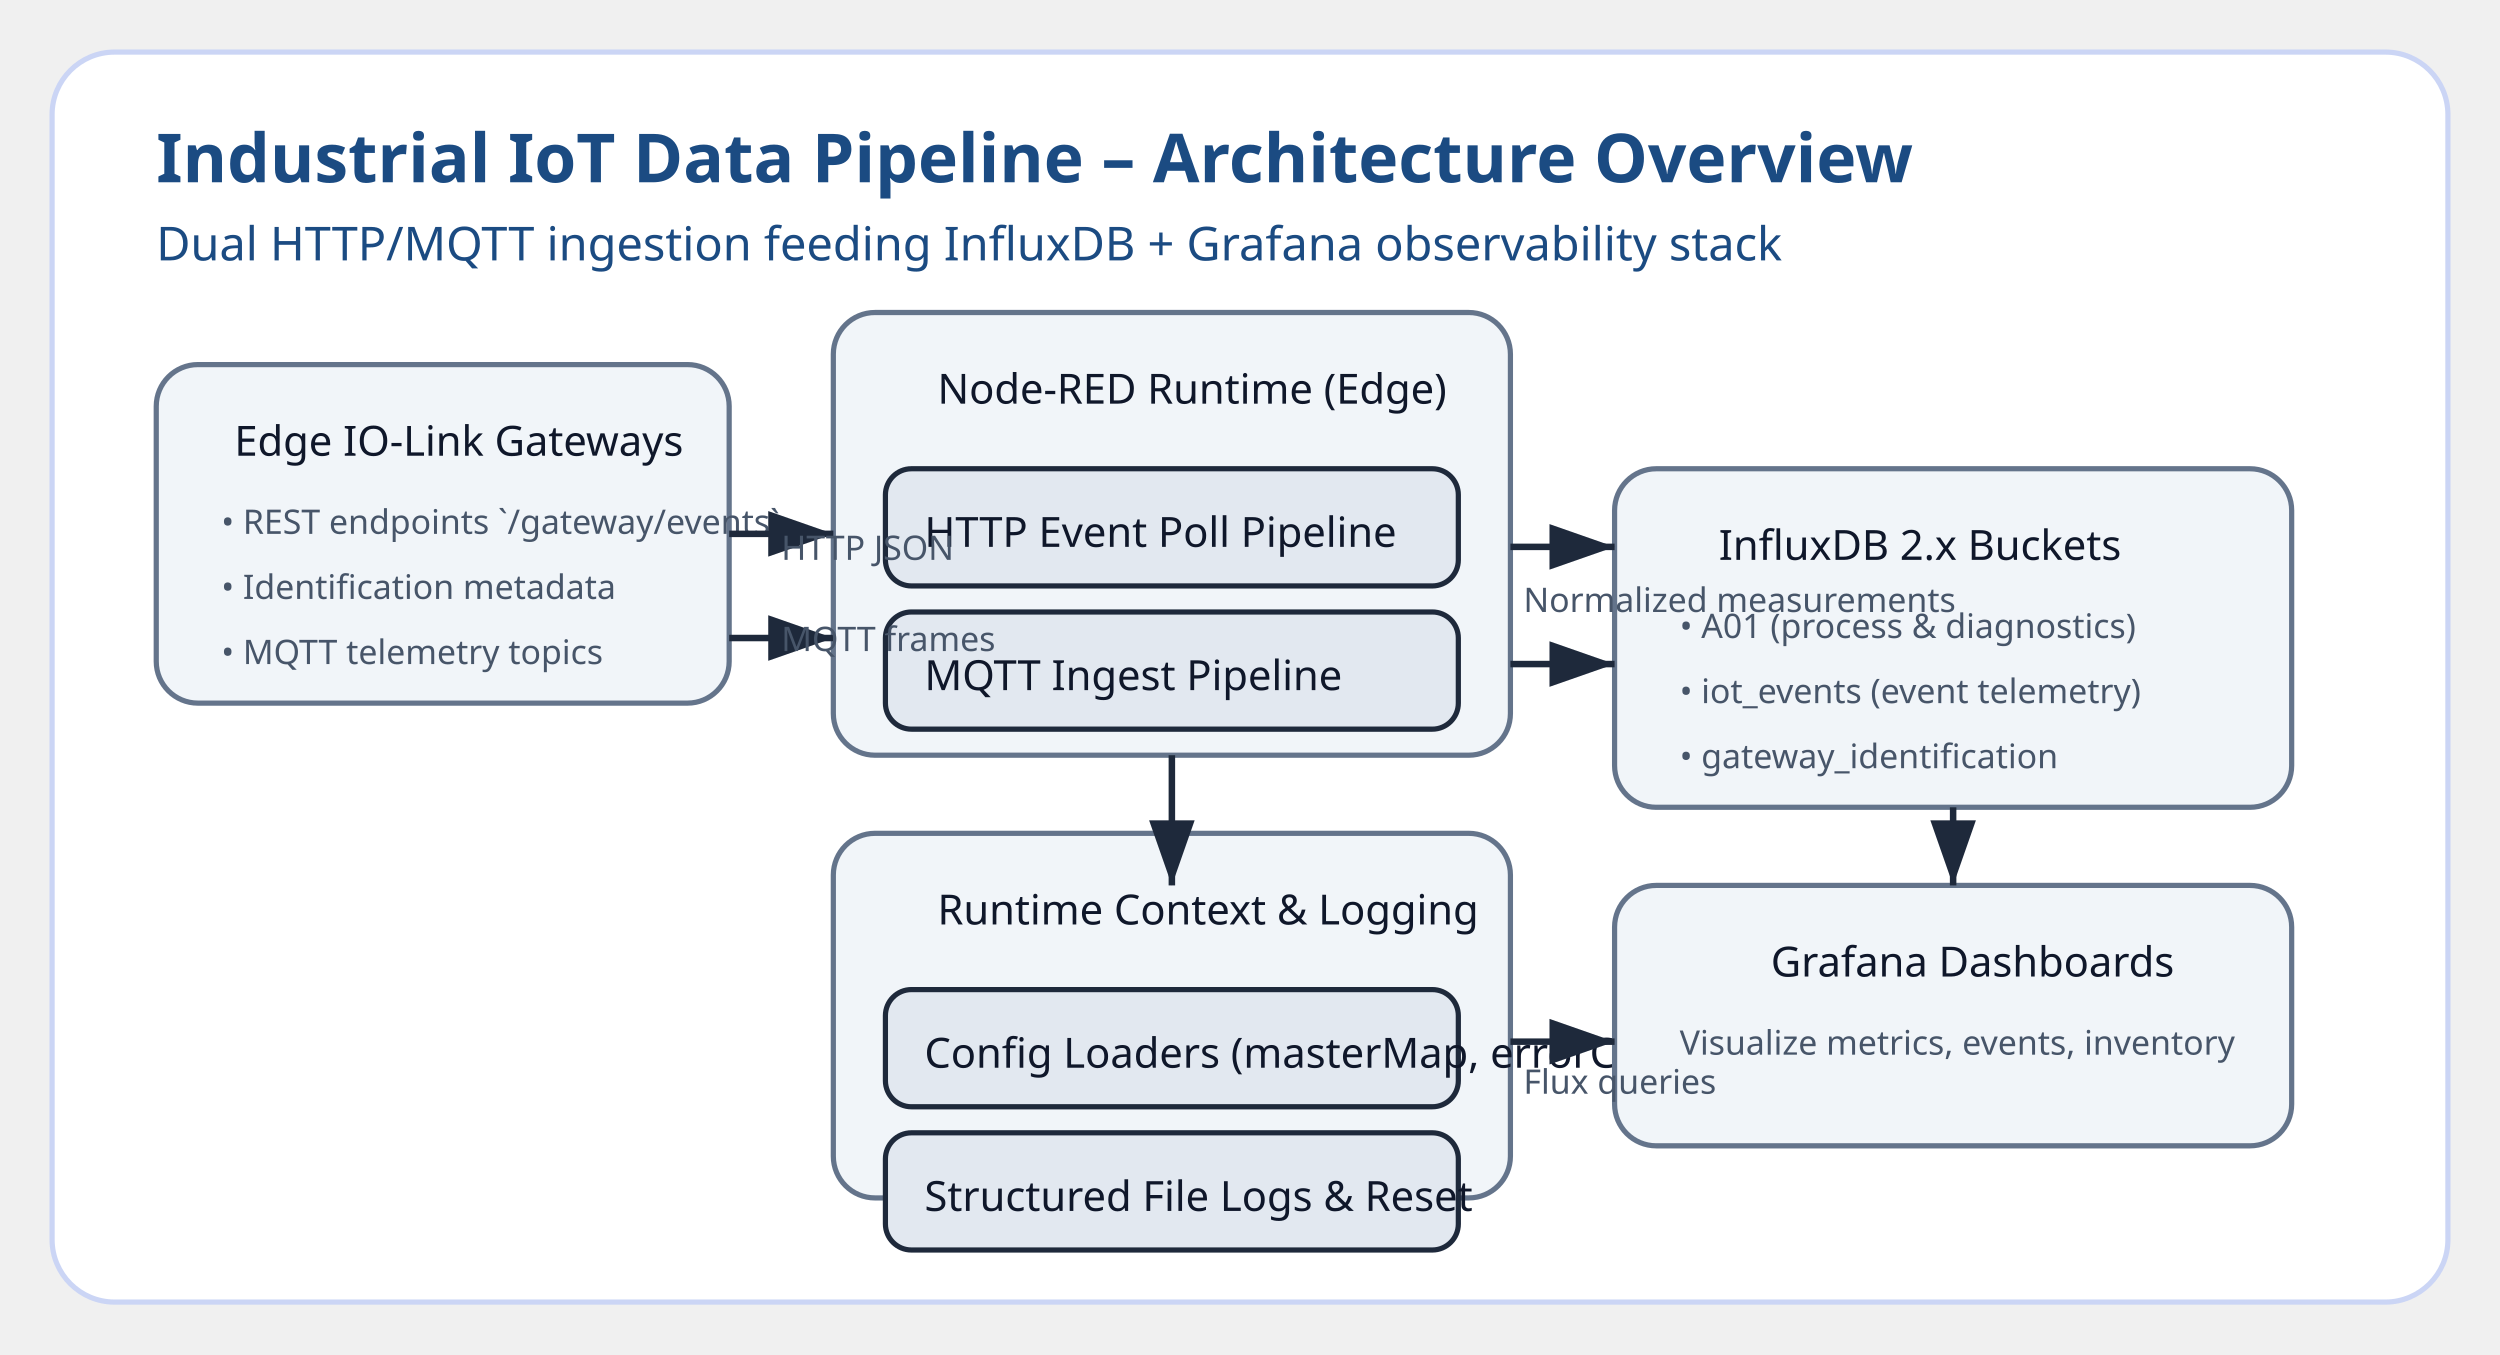
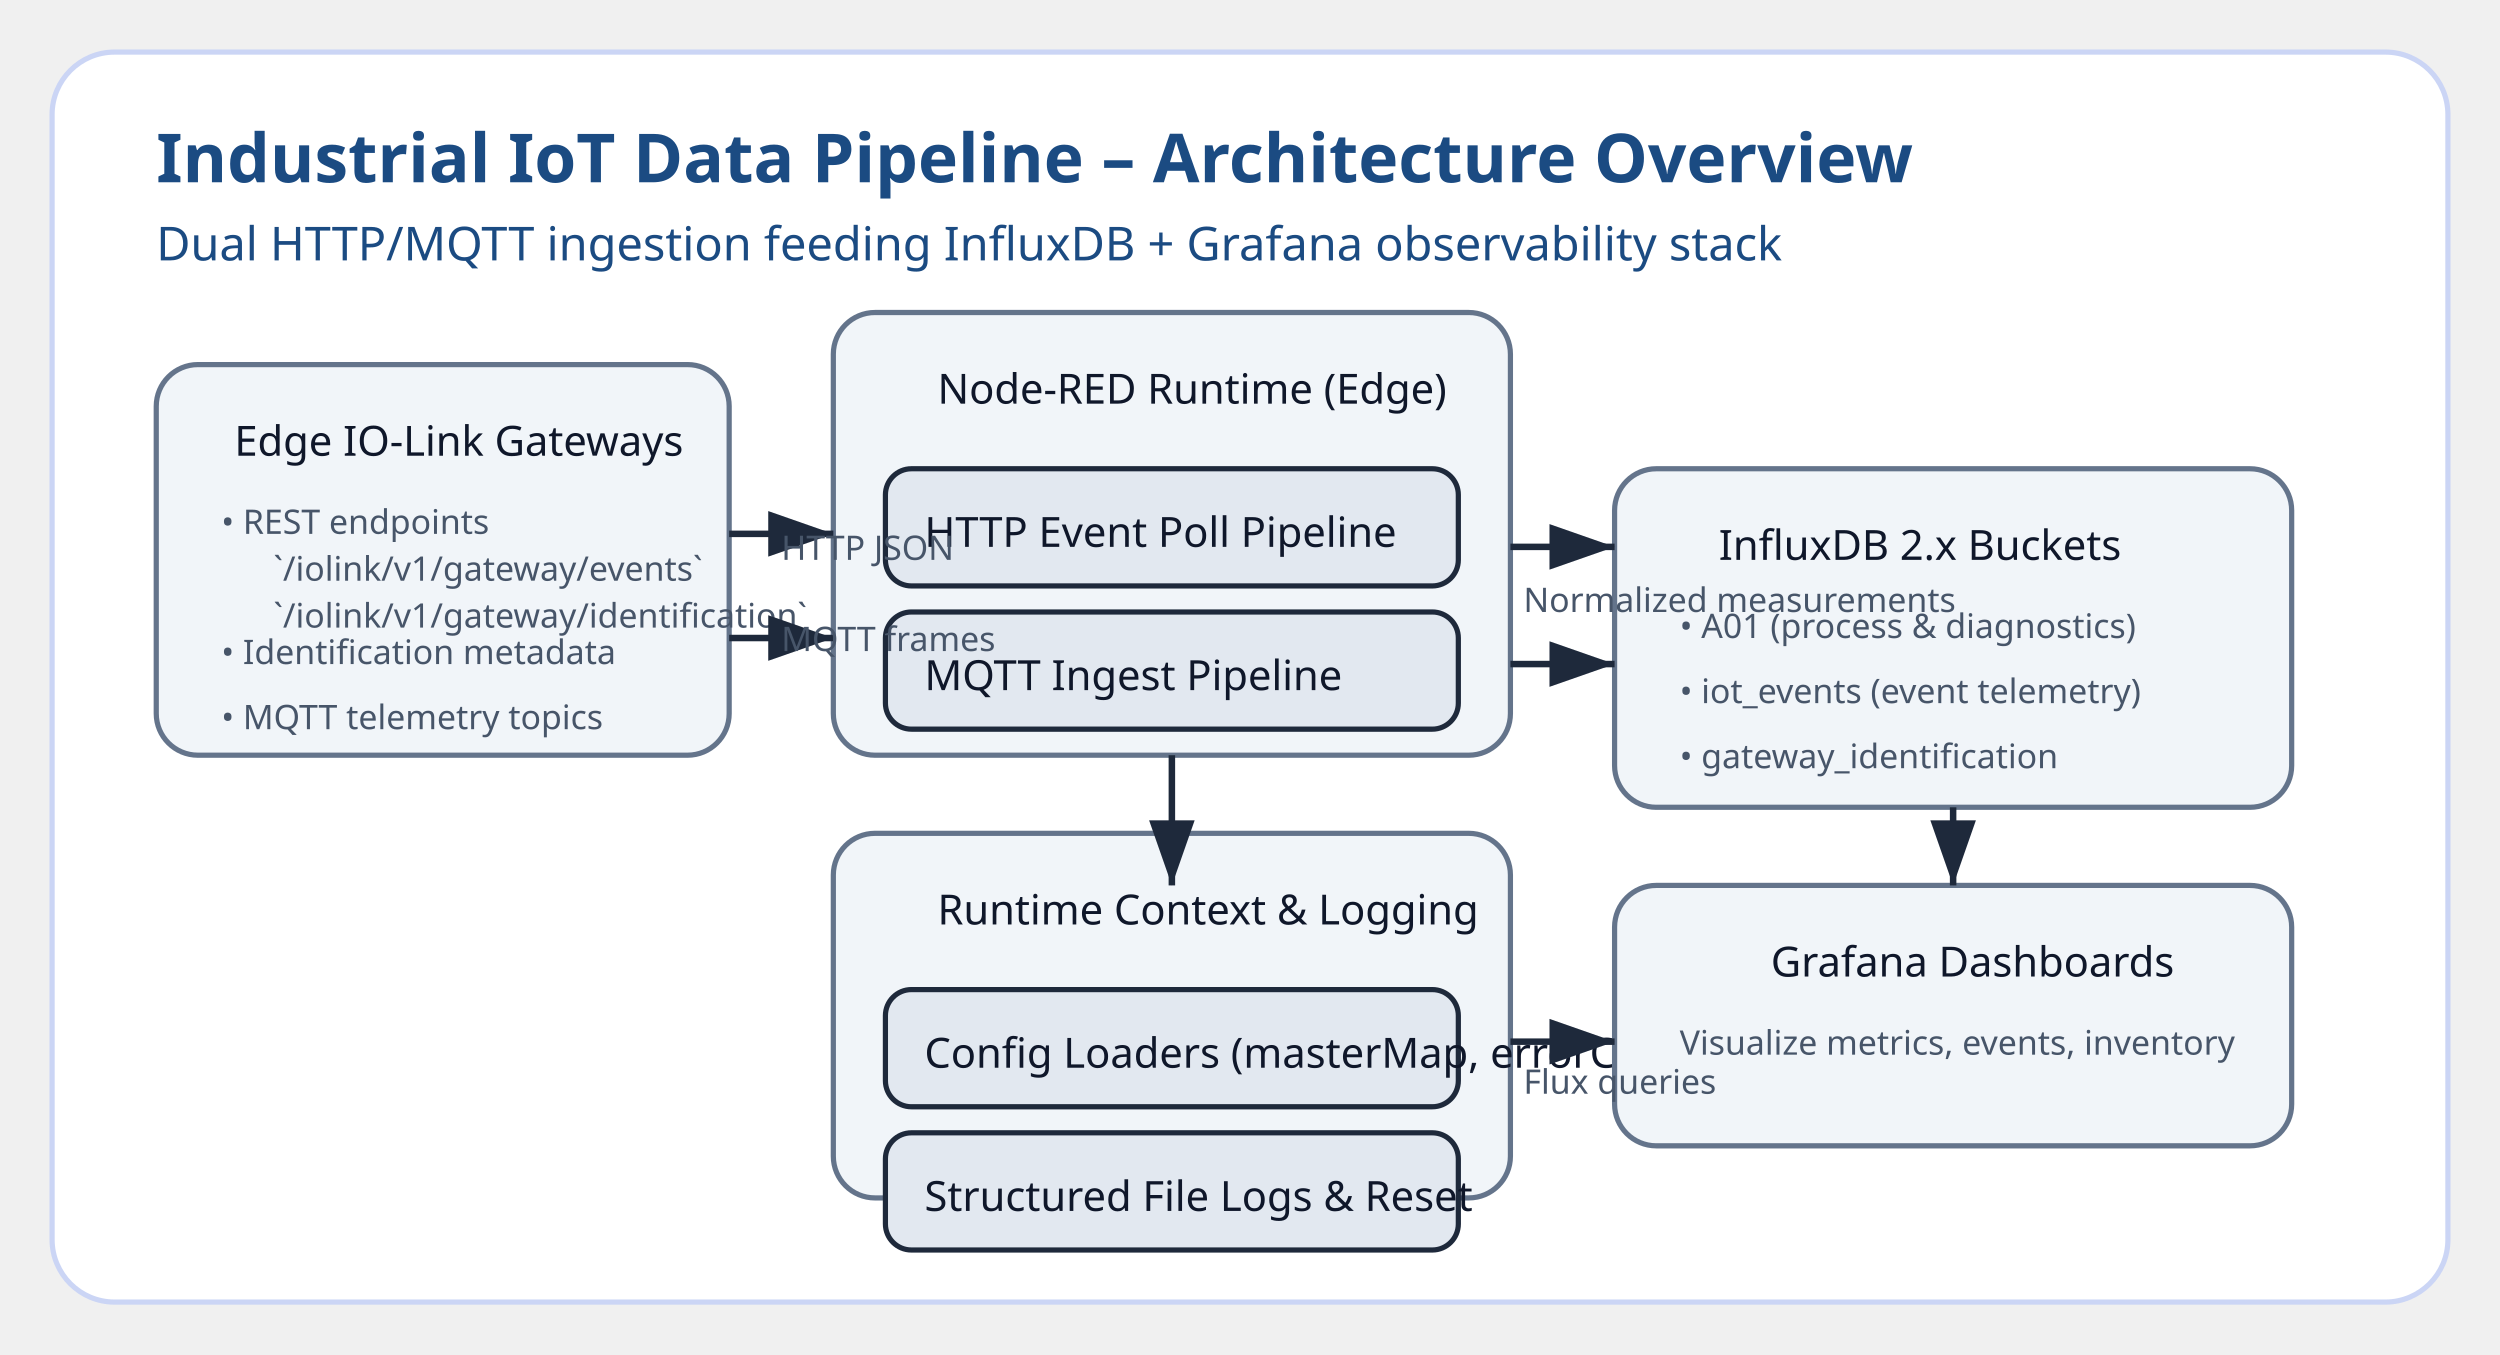
<svg xmlns="http://www.w3.org/2000/svg" width="960" height="520" viewBox="0 0 960 520">
  <style>
    .title { font: bold 26px 'Segoe UI', sans-serif; fill: #1b4b82; }
    .subtitle { font: 18px 'Segoe UI', sans-serif; fill: #1b4b82; }
    .label { font: 16px 'Segoe UI', sans-serif; fill: #0f172a; }
    .note { font: 13px 'Segoe UI', sans-serif; fill: #475569; }
    .box { fill: #e2e8f0; stroke: #1e293b; stroke-width: 2; rx: 10; ry: 10; }
    .group { fill: #f1f5f9; stroke: #64748b; stroke-width: 2; rx: 16; ry: 16; }
    .arrow { marker-end: url(#arrowhead); stroke: #1e293b; stroke-width: 2.5; fill: none; }
  </style>
  <defs>
    <marker id="arrowhead" markerWidth="10" markerHeight="7" refX="10" refY="3.5" orient="auto">
      <polygon points="0 0, 10 3.5, 0 7" fill="#1e293b" />
    </marker>
  </defs>
  <rect x="20" y="20" width="920" height="480" fill="#ffffff" stroke="#cbd5f5" stroke-width="2" rx="24" ry="24" />
  <text x="60" y="70" class="title">Industrial IoT Data Pipeline – Architecture Overview</text>
  <text x="60" y="100" class="subtitle">Dual HTTP/MQTT ingestion feeding InfluxDB + Grafana observability stack</text>
-   <rect x="60" y="140" width="220" height="130" class="group" />
+   <rect x="60" y="140" width="220" height="150" class="group" />
  <text x="90" y="175" class="label">Edge IO-Link Gateways</text>
-   <text x="85" y="205" class="note">• REST endpoints `/gateway/events`</text>
-   <text x="85" y="230" class="note">• Identification metadata</text>
-   <text x="85" y="255" class="note">• MQTT telemetry topics</text>
+   <text x="85" y="205" class="note">
+     <tspan x="85" dy="0">• REST endpoints</tspan>
+     <tspan x="105" dy="18">`/iolink/v1/gateway/events`</tspan>
+     <tspan x="105" dy="18">`/iolink/v1/gateway/identification`</tspan>
+   </text>
+   <text x="85" y="255" class="note">• Identification metadata</text>
+   <text x="85" y="280" class="note">• MQTT telemetry topics</text>
  <rect x="320" y="120" width="260" height="170" class="group" />
  <text x="360" y="155" class="label">Node-RED Runtime (Edge)</text>
  <rect x="340" y="180" width="220" height="45" class="box" />
  <text x="355" y="210" class="label">HTTP Event Poll Pipeline</text>
  <rect x="340" y="235" width="220" height="45" class="box" />
  <text x="355" y="265" class="label">MQTT Ingest Pipeline</text>
  <rect x="320" y="320" width="260" height="140" class="group" />
  <text x="360" y="355" class="label">Runtime Context &amp; Logging</text>
  <rect x="340" y="380" width="220" height="45" class="box" />
  <text x="355" y="410" class="label">Config Loaders (masterMap, errorCodes)</text>
  <rect x="340" y="435" width="220" height="45" class="box" />
  <text x="355" y="465" class="label">Structured File Logs &amp; Reset</text>
  <rect x="620" y="180" width="260" height="130" class="group" />
  <text x="660" y="215" class="label">InfluxDB 2.x Buckets</text>
  <text x="645" y="245" class="note">• A01 (process &amp; diagnostics)</text>
  <text x="645" y="270" class="note">• iot_events (event telemetry)</text>
  <text x="645" y="295" class="note">• gateway_identification</text>
  <rect x="620" y="340" width="260" height="100" class="group" />
  <text x="680" y="375" class="label">Grafana Dashboards</text>
  <text x="645" y="405" class="note">Visualize metrics, events, inventory</text>
  <path class="arrow" d="M280 205 H320" />
  <path class="arrow" d="M280 245 H320" />
  <path class="arrow" d="M450 290 V340" />
  <path class="arrow" d="M580 210 H620" />
  <path class="arrow" d="M580 255 H620" />
  <path class="arrow" d="M580 400 H620" />
  <path class="arrow" d="M750 310 V340" />
  <text x="300" y="215" class="note">HTTP JSON</text>
  <text x="300" y="250" class="note">MQTT frames</text>
  <text x="585" y="235" class="note">Normalized measurements</text>
  <text x="585" y="420" class="note">Flux queries</text>
</svg>
